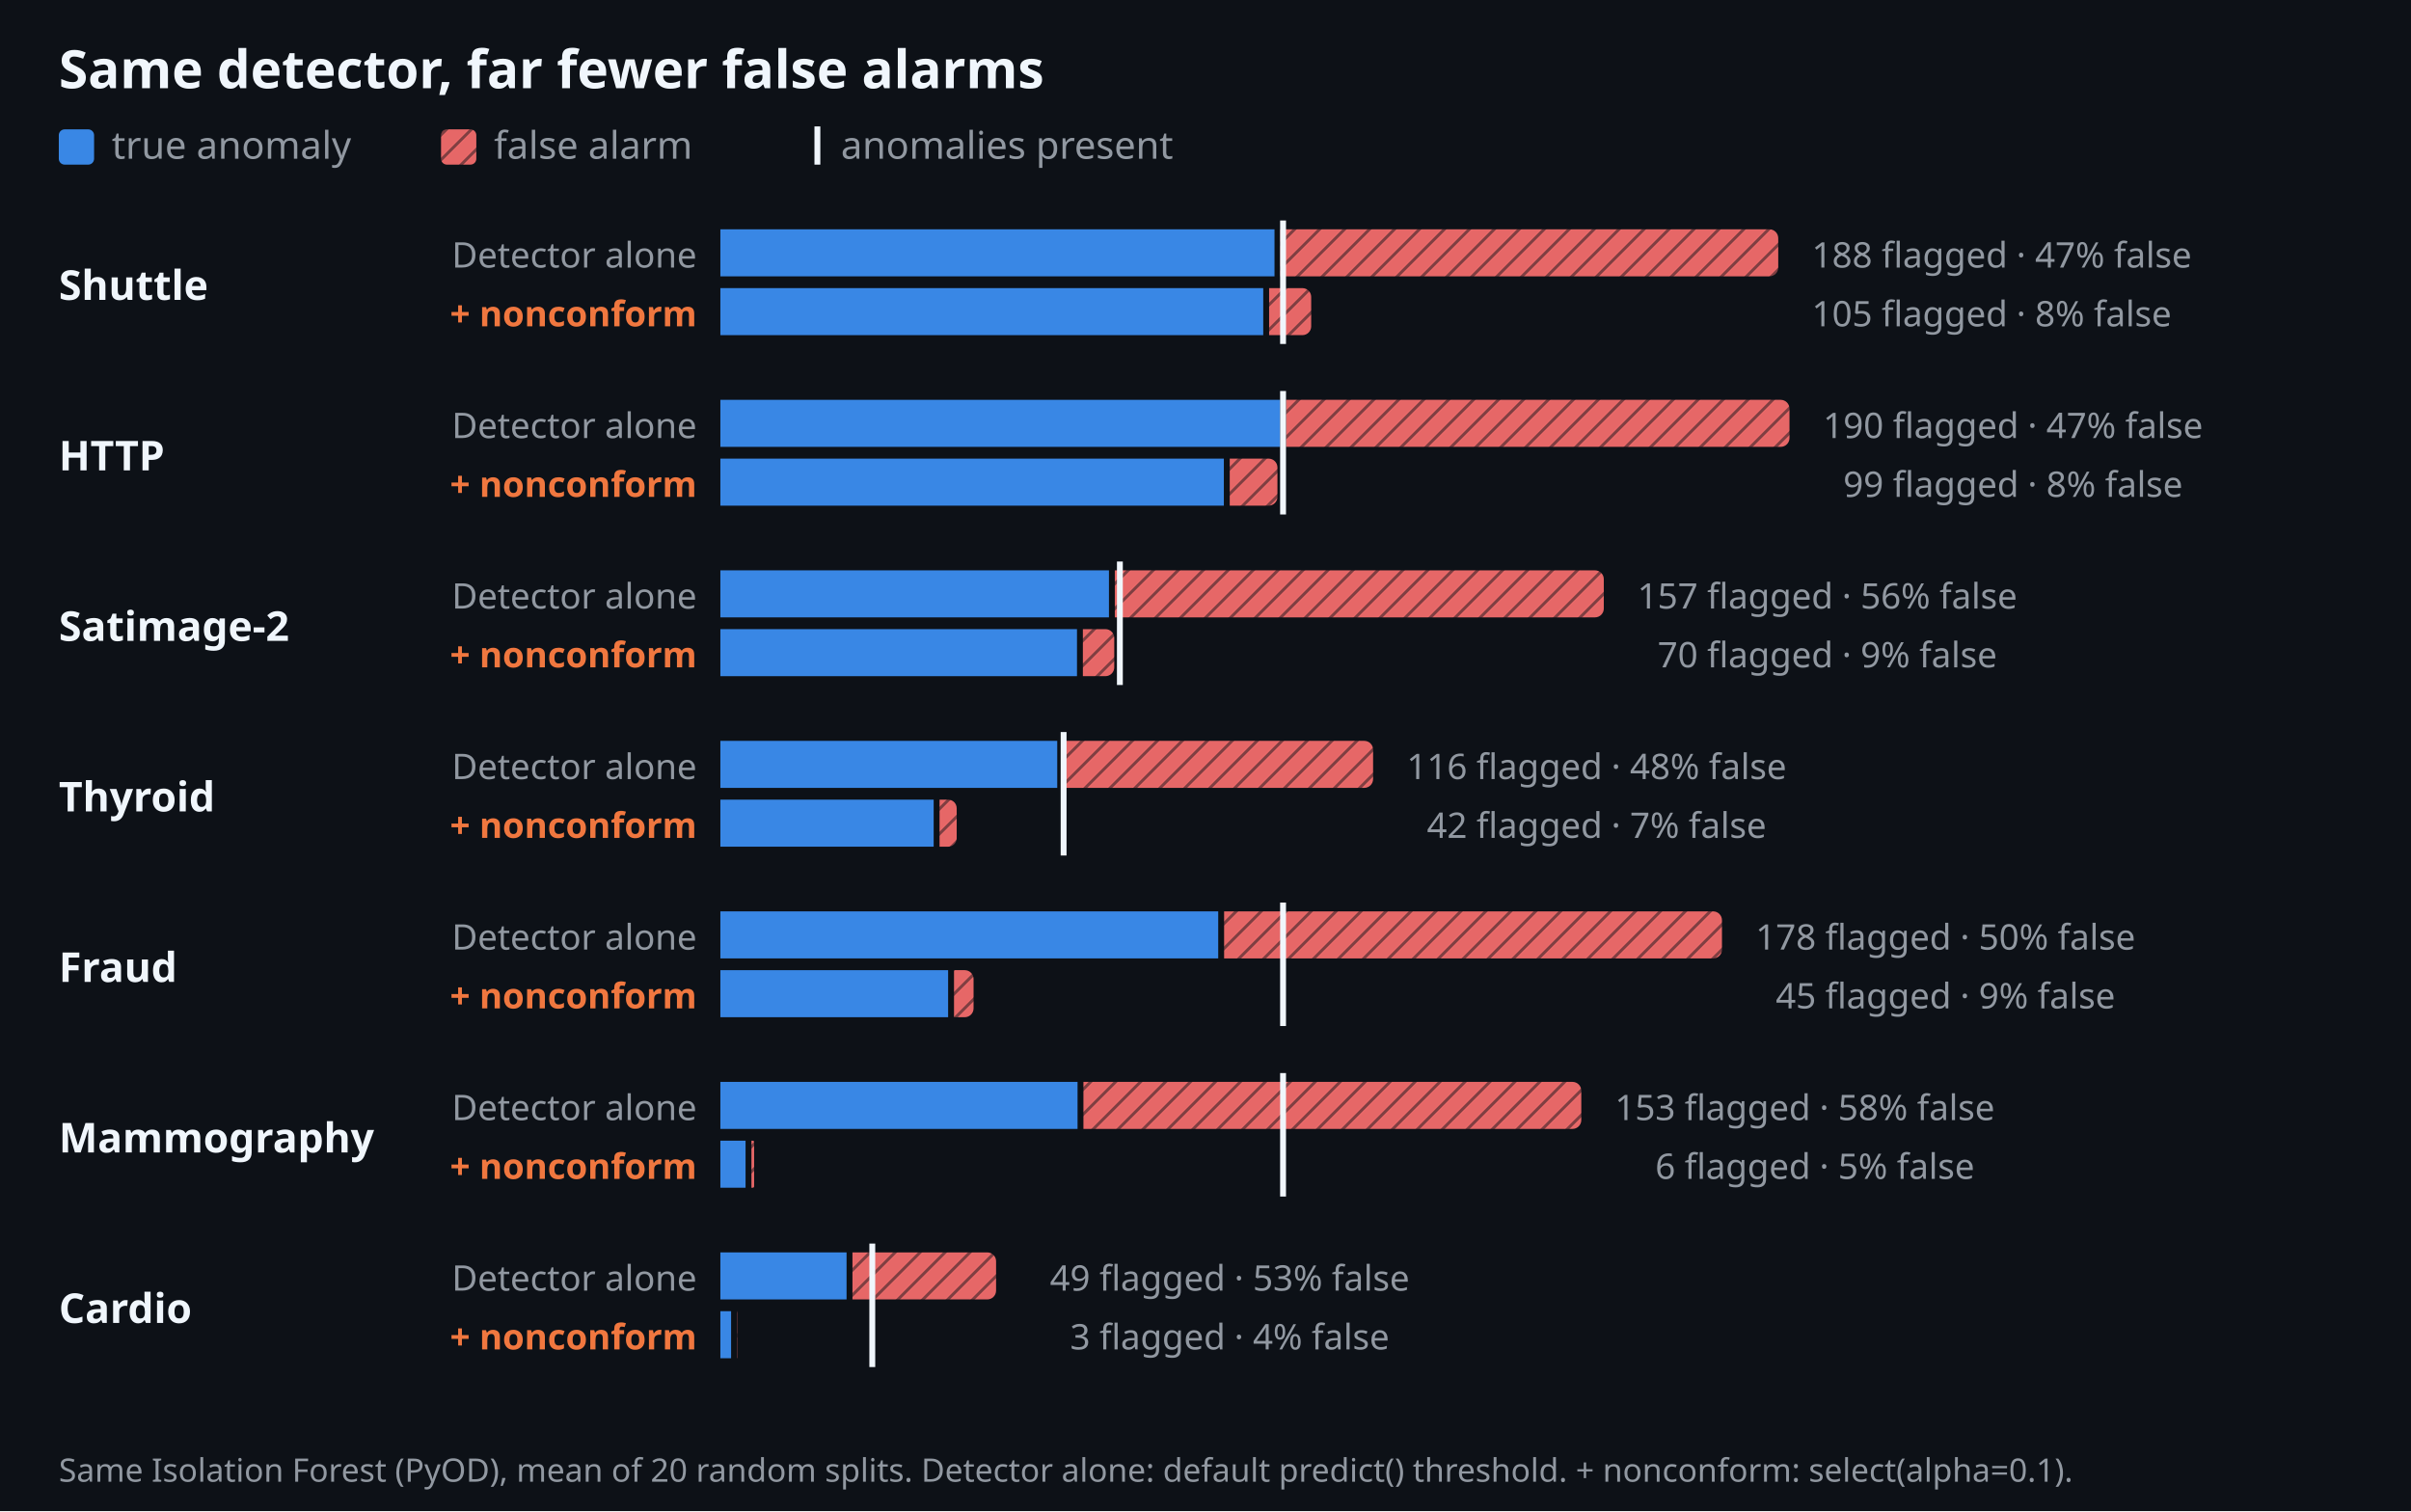
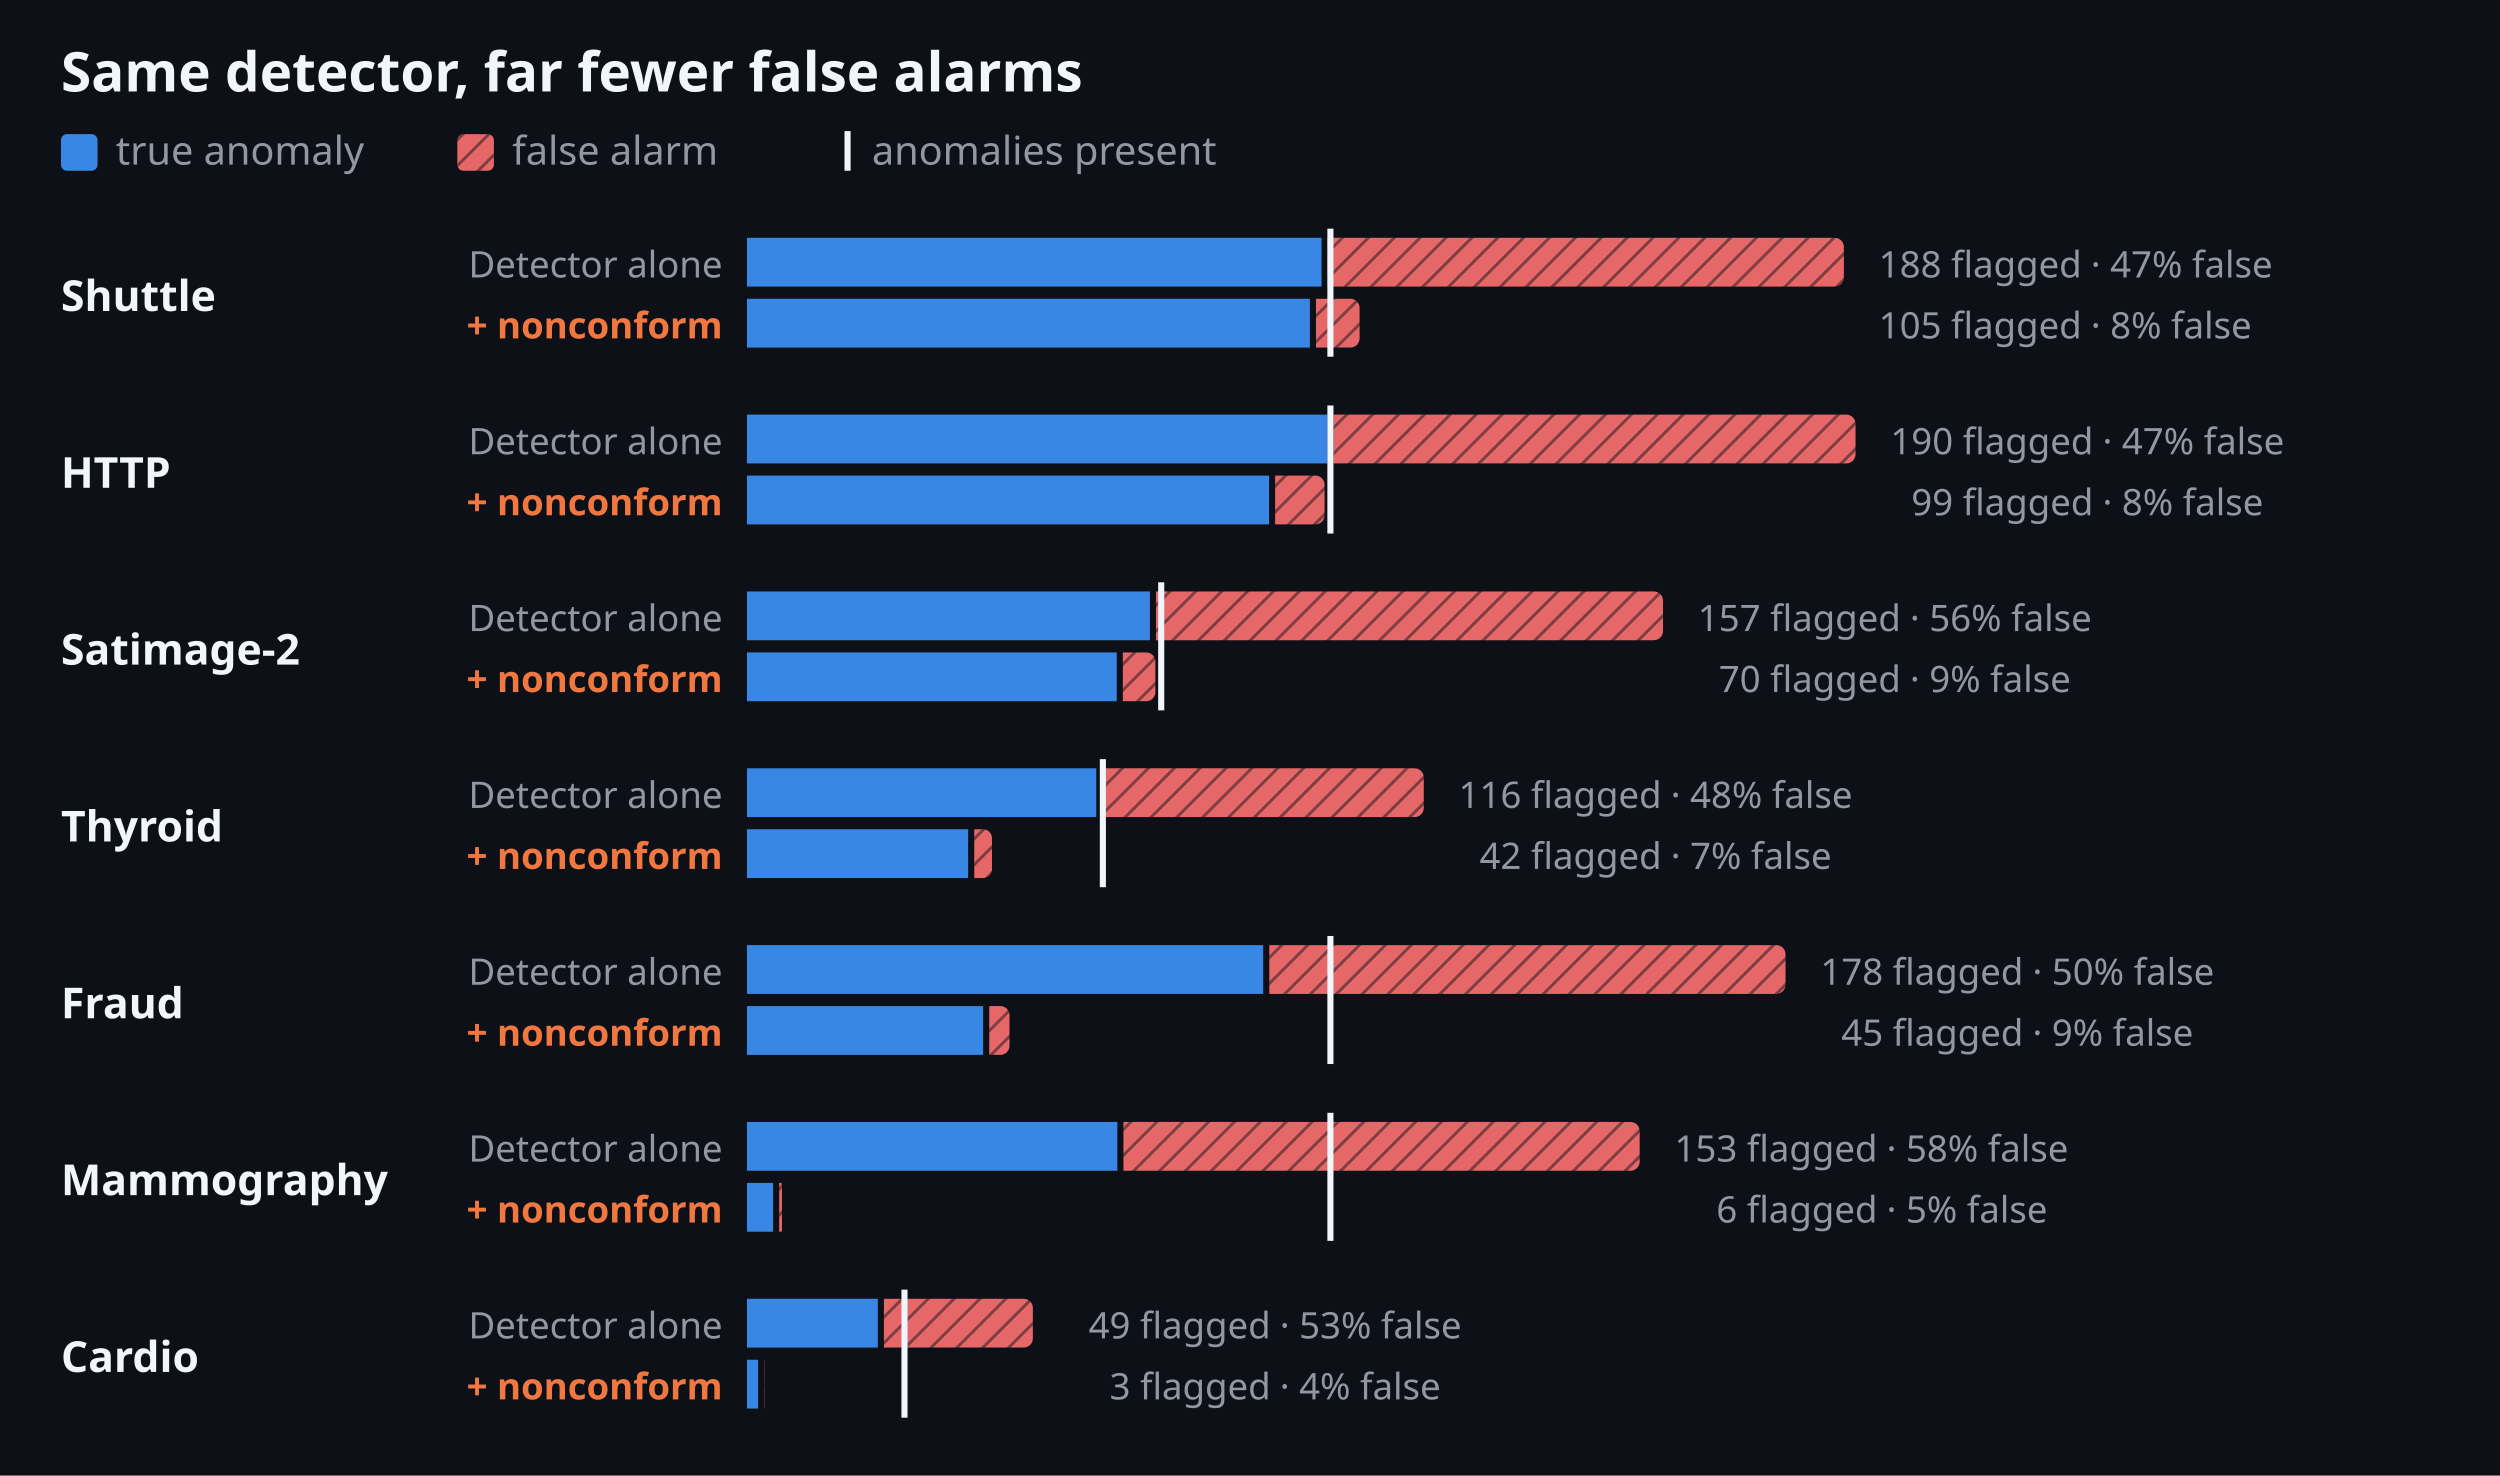
- <svg xmlns="http://www.w3.org/2000/svg" viewBox="0 0 820 514" width="820" height="514" role="img" aria-label="Flags per dataset: true detections versus false alarms" font-family="-apple-system,BlinkMacSystemFont,'Segoe UI','Noto Sans',Helvetica,Arial,sans-serif">
-   <rect width="820" height="514" fill="#0d1117" />
+ <svg xmlns="http://www.w3.org/2000/svg" viewBox="0 0 820 484" width="820" height="484" role="img" aria-label="Flags per dataset: true detections versus false alarms" font-family="-apple-system,BlinkMacSystemFont,'Segoe UI','Noto Sans',Helvetica,Arial,sans-serif">
+   <rect width="820" height="484" fill="#0d1117" />
  <defs>
    <pattern id="h" width="6" height="6" patternUnits="userSpaceOnUse" patternTransform="rotate(45)">
      <rect width="6" height="6" fill="#e66767" />
      <line x1="0" y1="0" x2="0" y2="6" stroke="#0d1117" stroke-width="2" stroke-opacity=".45" />
    </pattern>
  </defs>
  <text x="20" y="30" fill="#f0f6fc" font-size="18" text-anchor="start" font-weight="600">Same detector, far fewer false alarms</text>
  <rect x="20" y="44" width="12" height="12" rx="2" fill="#3987e5" />
  <text x="38" y="54" fill="#9198a1" font-size="13" text-anchor="start" font-weight="400">true anomaly</text>
  <rect x="150" y="44" width="12" height="12" rx="2" fill="url(#h)" />
  <text x="168" y="54" fill="#9198a1" font-size="13" text-anchor="start" font-weight="400">false alarm</text>
  <line x1="278" y1="43" x2="278" y2="56" stroke="#f0f6fc" stroke-width="2" />
  <text x="286" y="54" fill="#9198a1" font-size="13" text-anchor="start" font-weight="400">anomalies present</text>
  <text x="20" y="102" fill="#f0f6fc" font-size="14" text-anchor="start" font-weight="600">Shuttle</text>
  <text x="237" y="91" fill="#9198a1" font-size="12" text-anchor="end" font-weight="400">Detector alone</text>
  <rect x="245" y="78" width="188.466" height="16" fill="#3987e5" />
  <path d="M435.466,78h166.328a3,3 0 0 1 3,3v10a3,3 0 0 1 -3,3h-166.328z" fill="url(#h)" />
  <text x="682.793" y="91" fill="#9198a1" font-size="12" text-anchor="end" font-weight="400">188 flagged</text>
  <text x="685.793" y="91" fill="#9198a1" font-size="12" text-anchor="start" font-weight="400">· 47% false</text>
  <text x="237" y="111" fill="#f0773f" font-size="12" text-anchor="end" font-weight="600">+ nonconform</text>
  <rect x="245" y="98" width="184.638" height="16" fill="#3987e5" />
  <path d="M431.638,98h11.31a3,3 0 0 1 3,3v10a3,3 0 0 1 -3,3h-11.31z" fill="url(#h)" />
  <text x="682.793" y="111" fill="#9198a1" font-size="12" text-anchor="end" font-weight="400">105 flagged</text>
  <text x="685.793" y="111" fill="#9198a1" font-size="12" text-anchor="start" font-weight="400">· 8% false</text>
  <line x1="436.379" y1="75" x2="436.379" y2="117" stroke="#f0f6fc" stroke-width="2" />
  <text x="20" y="160" fill="#f0f6fc" font-size="14" text-anchor="start" font-weight="600">HTTP</text>
  <text x="237" y="149" fill="#9198a1" font-size="12" text-anchor="end" font-weight="400">Detector alone</text>
  <rect x="245" y="136" width="190.379" height="16" fill="#3987e5" />
  <path d="M437.379,136h168.241a3,3 0 0 1 3,3v10a3,3 0 0 1 -3,3h-168.241z" fill="url(#h)" />
  <text x="686.621" y="149" fill="#9198a1" font-size="12" text-anchor="end" font-weight="400">190 flagged</text>
  <text x="689.621" y="149" fill="#9198a1" font-size="12" text-anchor="start" font-weight="400">· 47% false</text>
  <text x="237" y="169" fill="#f0773f" font-size="12" text-anchor="end" font-weight="600">+ nonconform</text>
  <rect x="245" y="156" width="171.241" height="16" fill="#3987e5" />
  <path d="M418.241,156h13.224a3,3 0 0 1 3,3v10a3,3 0 0 1 -3,3h-13.224z" fill="url(#h)" />
  <text x="686.621" y="169" fill="#9198a1" font-size="12" text-anchor="end" font-weight="400">99 flagged</text>
  <text x="689.621" y="169" fill="#9198a1" font-size="12" text-anchor="start" font-weight="400">· 8% false</text>
  <line x1="436.379" y1="133" x2="436.379" y2="175" stroke="#f0f6fc" stroke-width="2" />
  <text x="20" y="218" fill="#f0f6fc" font-size="14" text-anchor="start" font-weight="600">Satimage-2</text>
  <text x="237" y="207" fill="#9198a1" font-size="12" text-anchor="end" font-weight="400">Detector alone</text>
  <rect x="245" y="194" width="132.162" height="16" fill="#3987e5" />
  <path d="M379.162,194h163.304a3,3 0 0 1 3,3v10a3,3 0 0 1 -3,3h-163.304z" fill="url(#h)" />
  <text x="623.466" y="207" fill="#9198a1" font-size="12" text-anchor="end" font-weight="400">157 flagged</text>
  <text x="626.466" y="207" fill="#9198a1" font-size="12" text-anchor="start" font-weight="400">· 56% false</text>
  <text x="237" y="227" fill="#f0773f" font-size="12" text-anchor="end" font-weight="600">+ nonconform</text>
  <rect x="245" y="214" width="121.291" height="16" fill="#3987e5" />
  <path d="M368.291,214h7.674a3,3 0 0 1 3,3v10a3,3 0 0 1 -3,3h-7.674z" fill="url(#h)" />
  <text x="623.466" y="227" fill="#9198a1" font-size="12" text-anchor="end" font-weight="400">70 flagged</text>
  <text x="626.466" y="227" fill="#9198a1" font-size="12" text-anchor="start" font-weight="400">· 9% false</text>
  <line x1="380.879" y1="191" x2="380.879" y2="233" stroke="#f0f6fc" stroke-width="2" />
  <text x="20" y="276" fill="#f0f6fc" font-size="14" text-anchor="start" font-weight="600">Thyroid</text>
  <text x="237" y="265" fill="#9198a1" font-size="12" text-anchor="end" font-weight="400">Detector alone</text>
  <rect x="245" y="252" width="114.574" height="16" fill="#3987e5" />
  <path d="M361.574,252h102.426a3,3 0 0 1 3,3v10a3,3 0 0 1 -3,3h-102.426z" fill="url(#h)" />
  <text x="545.0" y="265" fill="#9198a1" font-size="12" text-anchor="end" font-weight="400">116 flagged</text>
  <text x="548.0" y="265" fill="#9198a1" font-size="12" text-anchor="start" font-weight="400">· 48% false</text>
  <text x="237" y="285" fill="#f0773f" font-size="12" text-anchor="end" font-weight="600">+ nonconform</text>
  <rect x="245" y="272" width="72.547" height="16" fill="#3987e5" />
  <path d="M319.547,272h2.916a2.916,2.916 0 0 1 2.916,2.916v10.168a2.916,2.916 0 0 1 -2.916,2.916h-2.916z" fill="url(#h)" />
  <text x="545.0" y="285" fill="#9198a1" font-size="12" text-anchor="end" font-weight="400">42 flagged</text>
  <text x="548.0" y="285" fill="#9198a1" font-size="12" text-anchor="start" font-weight="400">· 7% false</text>
  <line x1="361.741" y1="249" x2="361.741" y2="291" stroke="#f0f6fc" stroke-width="2" />
  <text x="20" y="334" fill="#f0f6fc" font-size="14" text-anchor="start" font-weight="600">Fraud</text>
  <text x="237" y="323" fill="#9198a1" font-size="12" text-anchor="end" font-weight="400">Detector alone</text>
  <rect x="245" y="310" width="169.328" height="16" fill="#3987e5" />
  <path d="M416.328,310h166.328a3,3 0 0 1 3,3v10a3,3 0 0 1 -3,3h-166.328z" fill="url(#h)" />
  <text x="663.655" y="323" fill="#9198a1" font-size="12" text-anchor="end" font-weight="400">178 flagged</text>
  <text x="666.655" y="323" fill="#9198a1" font-size="12" text-anchor="start" font-weight="400">· 50% false</text>
  <text x="237" y="343" fill="#f0773f" font-size="12" text-anchor="end" font-weight="600">+ nonconform</text>
  <rect x="245" y="330" width="77.466" height="16" fill="#3987e5" />
  <path d="M324.466,330h3.655a3,3 0 0 1 3,3v10a3,3 0 0 1 -3,3h-3.655z" fill="url(#h)" />
  <text x="663.655" y="343" fill="#9198a1" font-size="12" text-anchor="end" font-weight="400">45 flagged</text>
  <text x="666.655" y="343" fill="#9198a1" font-size="12" text-anchor="start" font-weight="400">· 9% false</text>
  <line x1="436.379" y1="307" x2="436.379" y2="349" stroke="#f0f6fc" stroke-width="2" />
  <text x="20" y="392" fill="#f0f6fc" font-size="14" text-anchor="start" font-weight="600">Mammography</text>
  <text x="237" y="381" fill="#9198a1" font-size="12" text-anchor="end" font-weight="400">Detector alone</text>
  <rect x="245" y="368" width="121.483" height="16" fill="#3987e5" />
  <path d="M368.483,368h166.328a3,3 0 0 1 3,3v10a3,3 0 0 1 -3,3h-166.328z" fill="url(#h)" />
  <text x="615.81" y="381" fill="#9198a1" font-size="12" text-anchor="end" font-weight="400">153 flagged</text>
  <text x="618.81" y="381" fill="#9198a1" font-size="12" text-anchor="start" font-weight="400">· 58% false</text>
  <text x="237" y="401" fill="#f0773f" font-size="12" text-anchor="end" font-weight="600">+ nonconform</text>
  <rect x="245" y="388" width="8.569" height="16" fill="#3987e5" />
  <path d="M255.569,388h0.457a0.457,0.457 0 0 1 0.457,0.457v15.086a0.457,0.457 0 0 1 -0.457,0.457h-0.457z" fill="url(#h)" />
  <text x="615.81" y="401" fill="#9198a1" font-size="12" text-anchor="end" font-weight="400">6 flagged</text>
  <text x="618.81" y="401" fill="#9198a1" font-size="12" text-anchor="start" font-weight="400">· 5% false</text>
  <line x1="436.379" y1="365" x2="436.379" y2="407" stroke="#f0f6fc" stroke-width="2" />
  <text x="20" y="450" fill="#f0f6fc" font-size="14" text-anchor="start" font-weight="600">Cardio</text>
  <text x="237" y="439" fill="#9198a1" font-size="12" text-anchor="end" font-weight="400">Detector alone</text>
  <rect x="245" y="426" width="42.922" height="16" fill="#3987e5" />
  <path d="M289.922,426h45.854a3,3 0 0 1 3,3v10a3,3 0 0 1 -3,3h-45.854z" fill="url(#h)" />
  <text x="416.776" y="439" fill="#9198a1" font-size="12" text-anchor="end" font-weight="400">49 flagged</text>
  <text x="419.776" y="439" fill="#9198a1" font-size="12" text-anchor="start" font-weight="400">· 53% false</text>
  <text x="237" y="459" fill="#f0773f" font-size="12" text-anchor="end" font-weight="600">+ nonconform</text>
  <rect x="245" y="446" width="3.651" height="16" fill="#3987e5" />
  <path d="M250.651,446h0.045a0.045,0.045 0 0 1 0.045,0.045v15.909a0.045,0.045 0 0 1 -0.045,0.045h-0.045z" fill="url(#h)" />
  <text x="416.776" y="459" fill="#9198a1" font-size="12" text-anchor="end" font-weight="400">3 flagged</text>
  <text x="419.776" y="459" fill="#9198a1" font-size="12" text-anchor="start" font-weight="400">· 4% false</text>
  <line x1="296.672" y1="423" x2="296.672" y2="465" stroke="#f0f6fc" stroke-width="2" />
-   <text x="20" y="504" fill="#9198a1" font-size="11" text-anchor="start" font-weight="400">Same Isolation Forest (PyOD), mean of 20 random splits. Detector alone: default predict() threshold. + nonconform: select(alpha=0.1).</text>
</svg>
